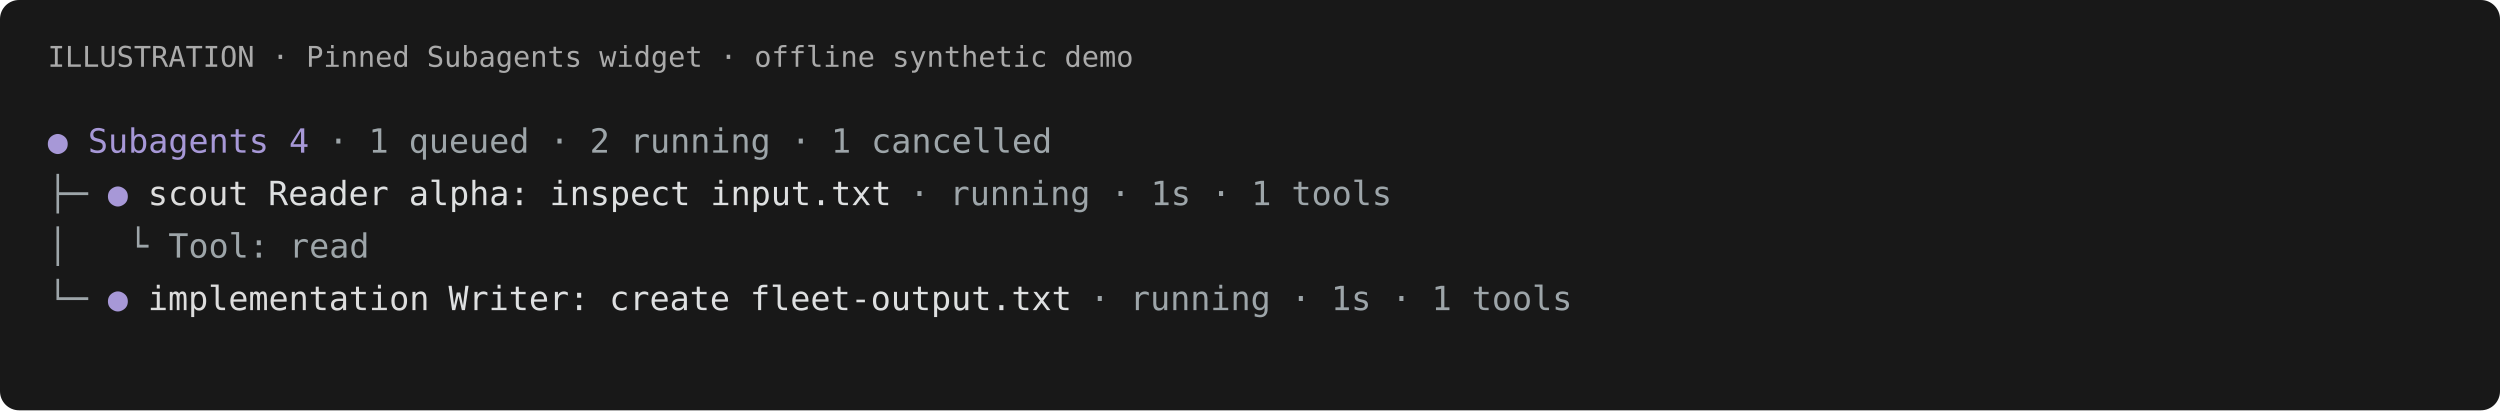
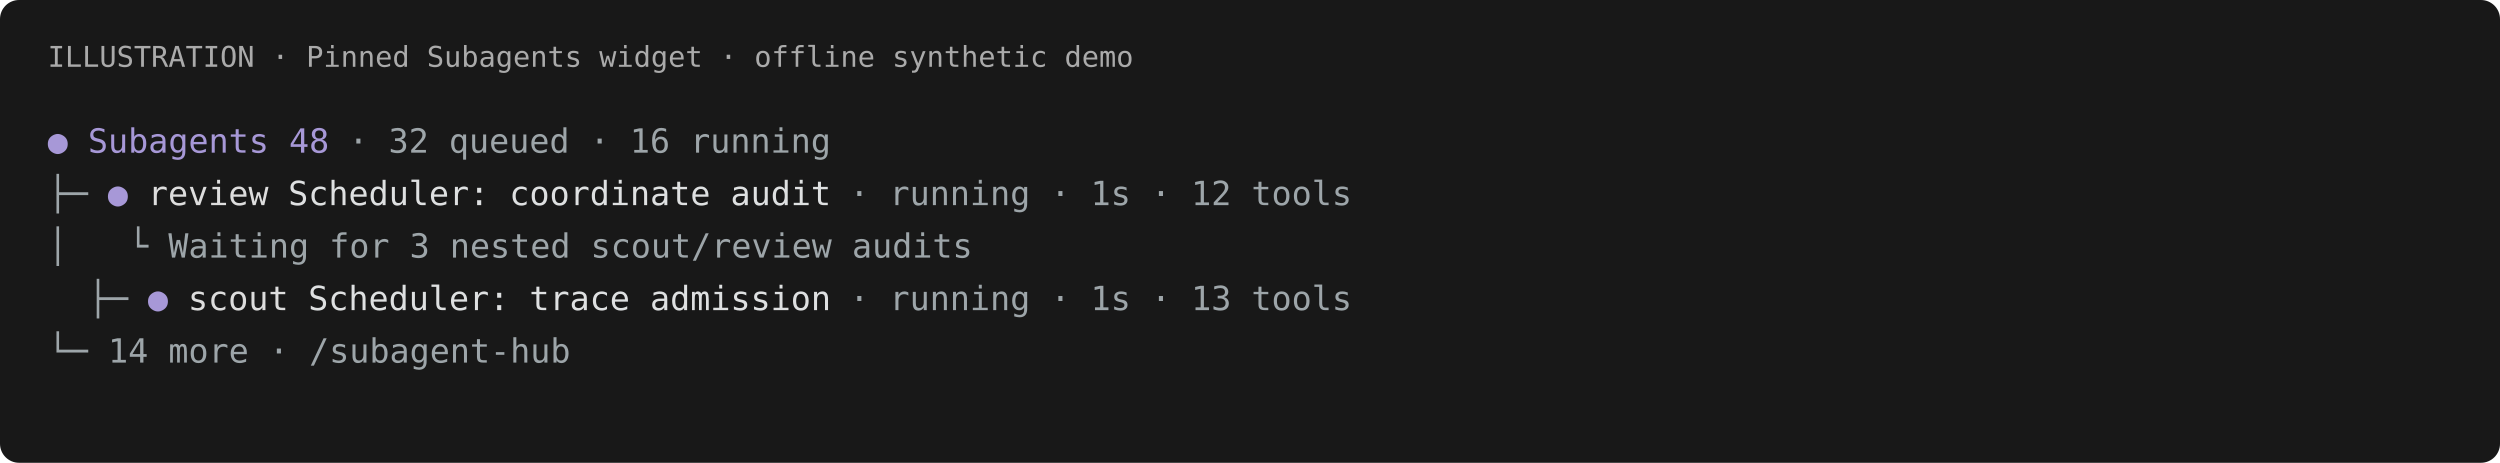
- <svg xmlns="http://www.w3.org/2000/svg" width="1048" height="172" viewBox="0 0 1048 172" role="img" aria-labelledby="title desc">
+ <svg xmlns="http://www.w3.org/2000/svg" width="1048" height="194" viewBox="0 0 1048 194" role="img" aria-labelledby="title desc">
  <rect width="100%" height="100%" rx="8" fill="#181818" />
  <text x="20" y="28" fill="#aaaaaa" font-family="Menlo, monospace" font-size="12">ILLUSTRATION · Pinned Subagents widget · offline synthetic demo</text>
-   <text x="20" y="64" xml:space="preserve" fill="rgb(167,152,215)" font-family="Menlo, monospace" font-size="14" textLength="109.2" lengthAdjust="spacingAndGlyphs">● Subagents 4</text>
-   <text x="129.2" y="64" xml:space="preserve" fill="rgb(157,165,169)" font-family="Menlo, monospace" font-size="14" textLength="310.8" lengthAdjust="spacingAndGlyphs"> · 1 queued · 2 running · 1 cancelled</text>
+   <text x="20" y="64" xml:space="preserve" fill="rgb(167,152,215)" font-family="Menlo, monospace" font-size="14" textLength="117.6" lengthAdjust="spacingAndGlyphs">● Subagents 48</text>
+   <text x="137.6" y="64" xml:space="preserve" fill="rgb(157,165,169)" font-family="Menlo, monospace" font-size="14" textLength="210" lengthAdjust="spacingAndGlyphs"> · 32 queued · 16 running</text>
  <text x="20" y="86" xml:space="preserve" fill="rgb(157,165,169)" font-family="Menlo, monospace" font-size="14" textLength="25.2" lengthAdjust="spacingAndGlyphs">├─ </text>
  <text x="45.2" y="86" xml:space="preserve" fill="rgb(167,152,215)" font-family="Menlo, monospace" font-size="14" textLength="16.8" lengthAdjust="spacingAndGlyphs">● </text>
-   <text x="62" y="86" xml:space="preserve" fill="#dddddd" font-family="Menlo, monospace" font-size="14" textLength="50.4" lengthAdjust="spacingAndGlyphs">scout </text>
-   <text x="112.4" y="86" xml:space="preserve" fill="rgb(222,224,225)" font-family="Menlo, monospace" font-size="14" textLength="260.4" lengthAdjust="spacingAndGlyphs">Reader alpha: inspect input.txt</text>
-   <text x="372.8" y="86" xml:space="preserve" fill="rgb(157,165,169)" font-family="Menlo, monospace" font-size="14" textLength="210" lengthAdjust="spacingAndGlyphs"> · running · 1s · 1 tools</text>
-   <text x="20" y="108" xml:space="preserve" fill="rgb(157,165,169)" font-family="Menlo, monospace" font-size="14" textLength="134.4" lengthAdjust="spacingAndGlyphs">│   └ Tool: read</text>
-   <text x="20" y="130" xml:space="preserve" fill="rgb(157,165,169)" font-family="Menlo, monospace" font-size="14" textLength="25.2" lengthAdjust="spacingAndGlyphs">└─ </text>
-   <text x="45.2" y="130" xml:space="preserve" fill="rgb(167,152,215)" font-family="Menlo, monospace" font-size="14" textLength="16.8" lengthAdjust="spacingAndGlyphs">● </text>
-   <text x="62" y="130" xml:space="preserve" fill="#dddddd" font-family="Menlo, monospace" font-size="14" textLength="126" lengthAdjust="spacingAndGlyphs">implementation </text>
-   <text x="188" y="130" xml:space="preserve" fill="rgb(222,224,225)" font-family="Menlo, monospace" font-size="14" textLength="260.4" lengthAdjust="spacingAndGlyphs">Writer: create fleet-output.txt</text>
-   <text x="448.4" y="130" xml:space="preserve" fill="rgb(157,165,169)" font-family="Menlo, monospace" font-size="14" textLength="210" lengthAdjust="spacingAndGlyphs"> · running · 1s · 1 tools</text>
+   <text x="62" y="86" xml:space="preserve" fill="#dddddd" font-family="Menlo, monospace" font-size="14" textLength="58.8" lengthAdjust="spacingAndGlyphs">review </text>
+   <text x="120.8" y="86" xml:space="preserve" fill="rgb(222,224,225)" font-family="Menlo, monospace" font-size="14" textLength="226.8" lengthAdjust="spacingAndGlyphs">Scheduler: coordinate audit</text>
+   <text x="347.6" y="86" xml:space="preserve" fill="rgb(157,165,169)" font-family="Menlo, monospace" font-size="14" textLength="218.4" lengthAdjust="spacingAndGlyphs"> · running · 1s · 12 tools</text>
+   <text x="20" y="108" xml:space="preserve" fill="rgb(157,165,169)" font-family="Menlo, monospace" font-size="14" textLength="386.4" lengthAdjust="spacingAndGlyphs">│   └ Waiting for 3 nested scout/review audits</text>
+   <text x="20" y="130" xml:space="preserve" fill="rgb(157,165,169)" font-family="Menlo, monospace" font-size="14" textLength="42" lengthAdjust="spacingAndGlyphs">  ├─ </text>
+   <text x="62" y="130" xml:space="preserve" fill="rgb(167,152,215)" font-family="Menlo, monospace" font-size="14" textLength="16.8" lengthAdjust="spacingAndGlyphs">● </text>
+   <text x="78.8" y="130" xml:space="preserve" fill="#dddddd" font-family="Menlo, monospace" font-size="14" textLength="50.4" lengthAdjust="spacingAndGlyphs">scout </text>
+   <text x="129.2" y="130" xml:space="preserve" fill="rgb(222,224,225)" font-family="Menlo, monospace" font-size="14" textLength="218.4" lengthAdjust="spacingAndGlyphs">Scheduler: trace admission</text>
+   <text x="347.6" y="130" xml:space="preserve" fill="rgb(157,165,169)" font-family="Menlo, monospace" font-size="14" textLength="218.4" lengthAdjust="spacingAndGlyphs"> · running · 1s · 13 tools</text>
+   <text x="20" y="152" xml:space="preserve" fill="rgb(157,165,169)" font-family="Menlo, monospace" font-size="14" textLength="218.4" lengthAdjust="spacingAndGlyphs">└─ 14 more · /subagent-hub</text>
</svg>
